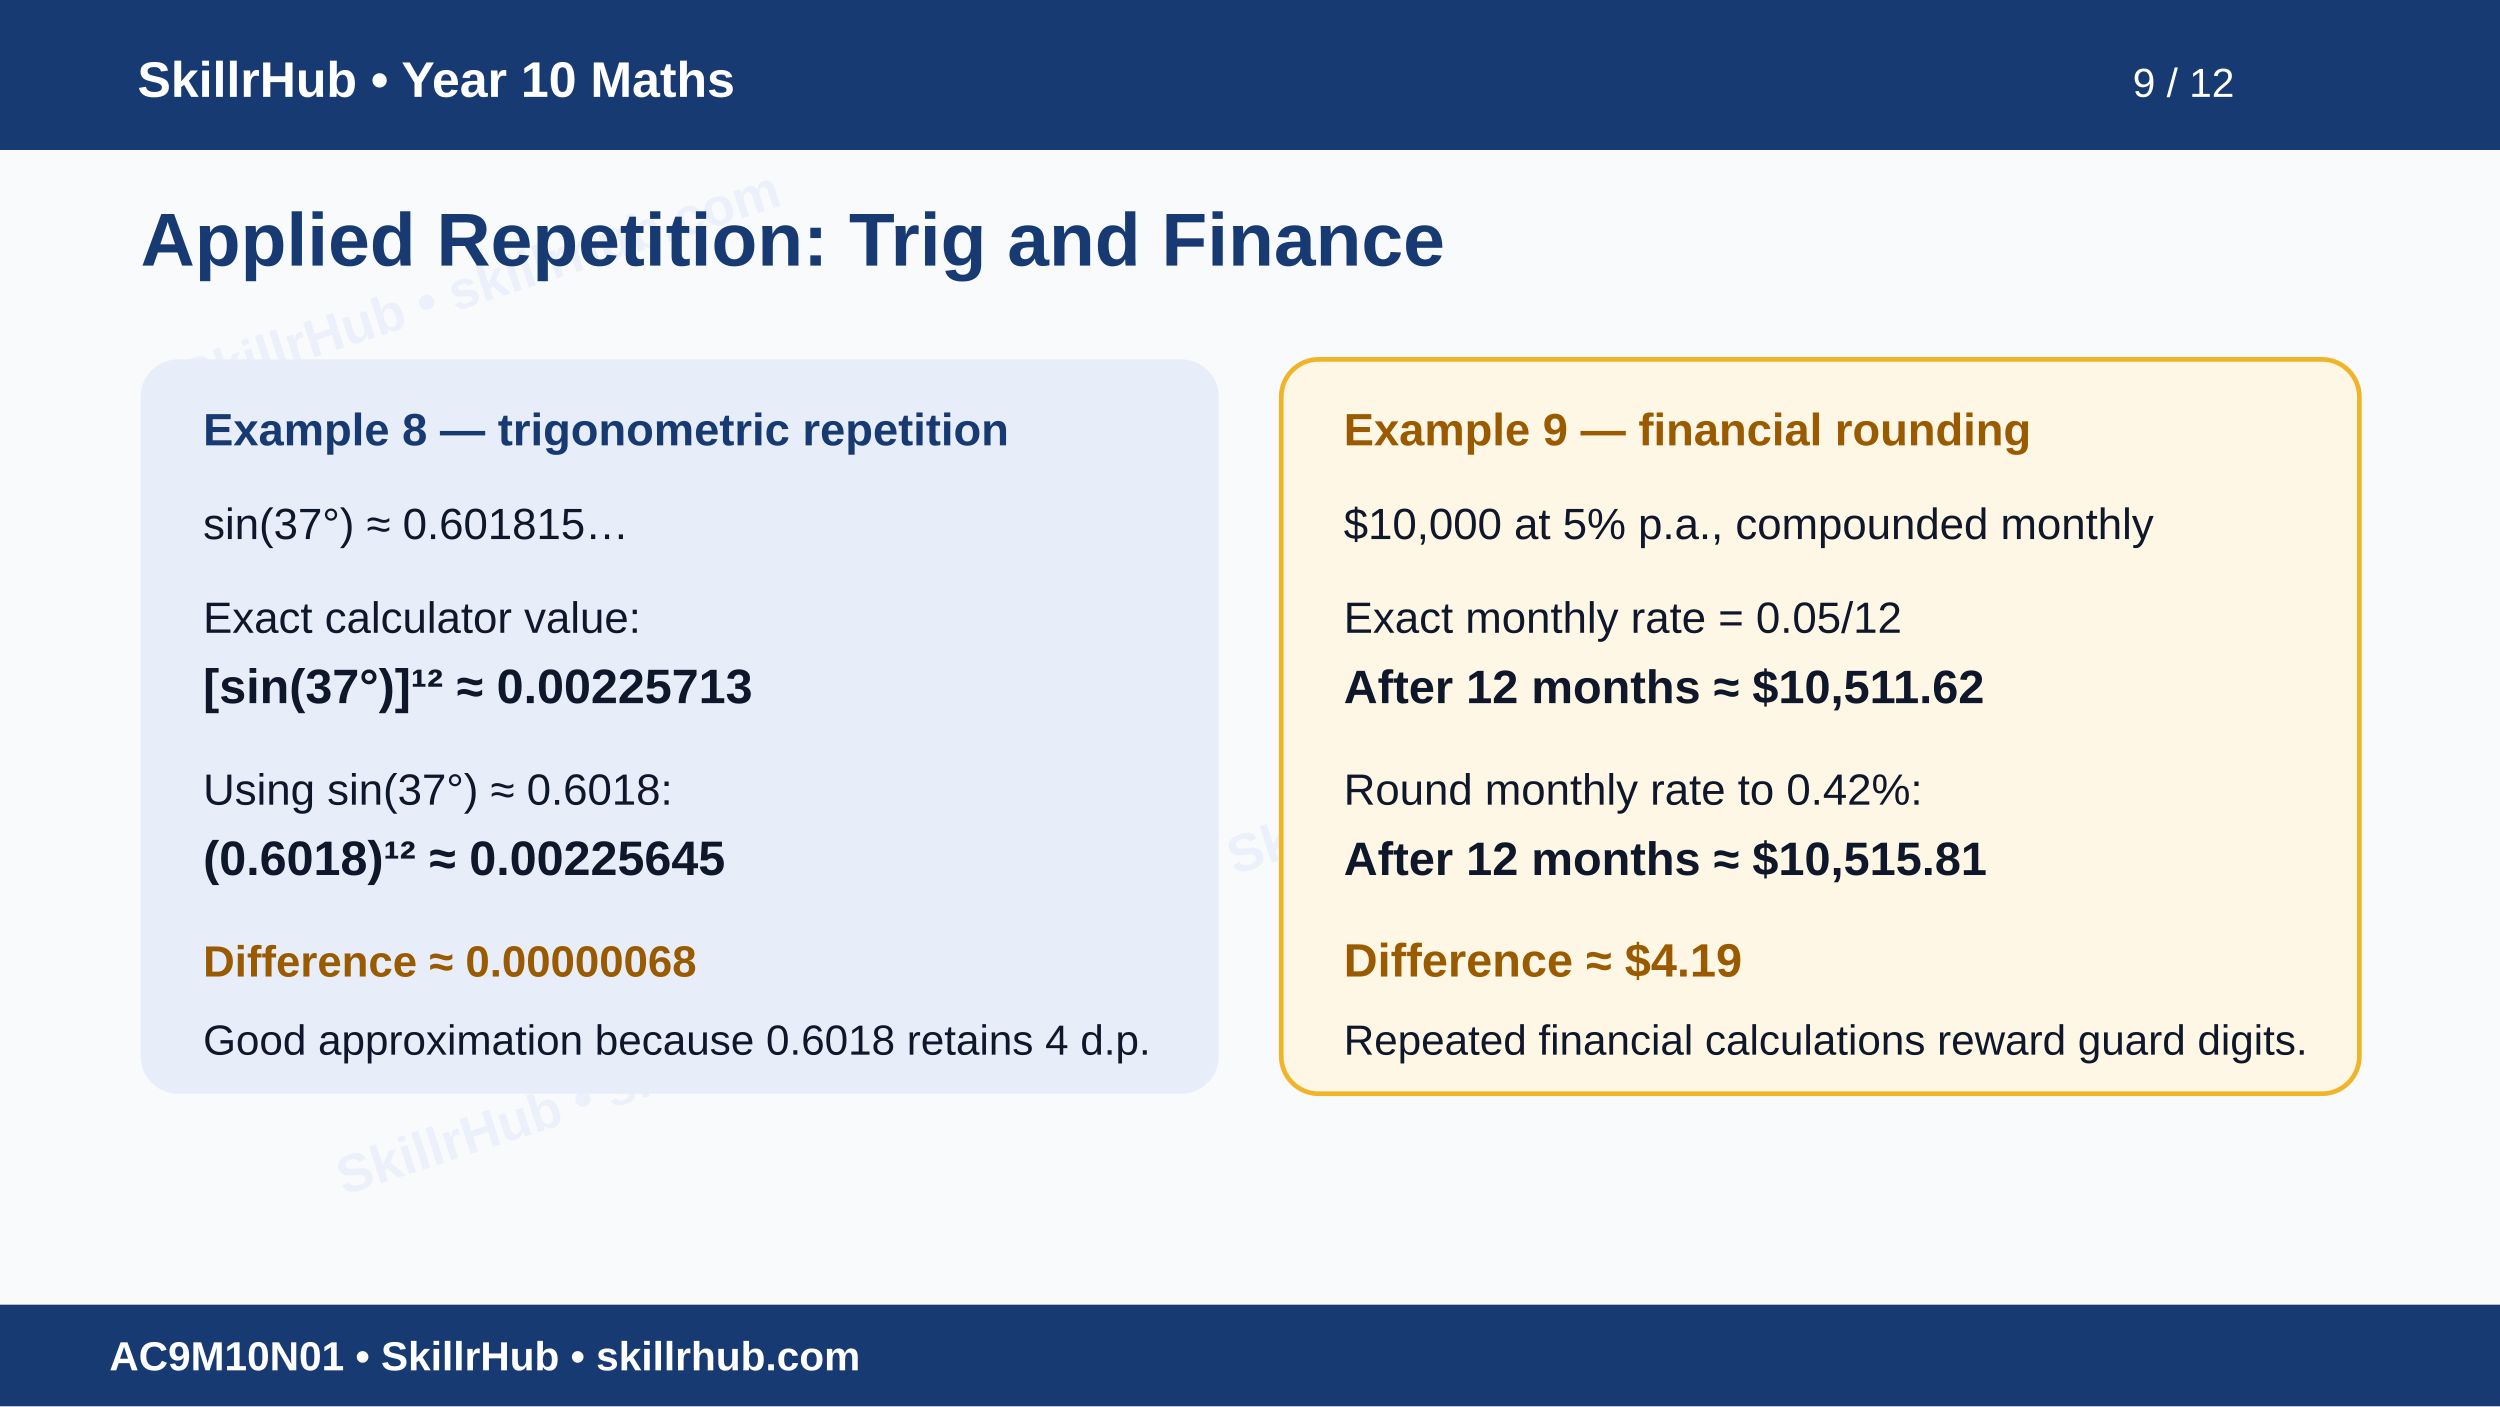
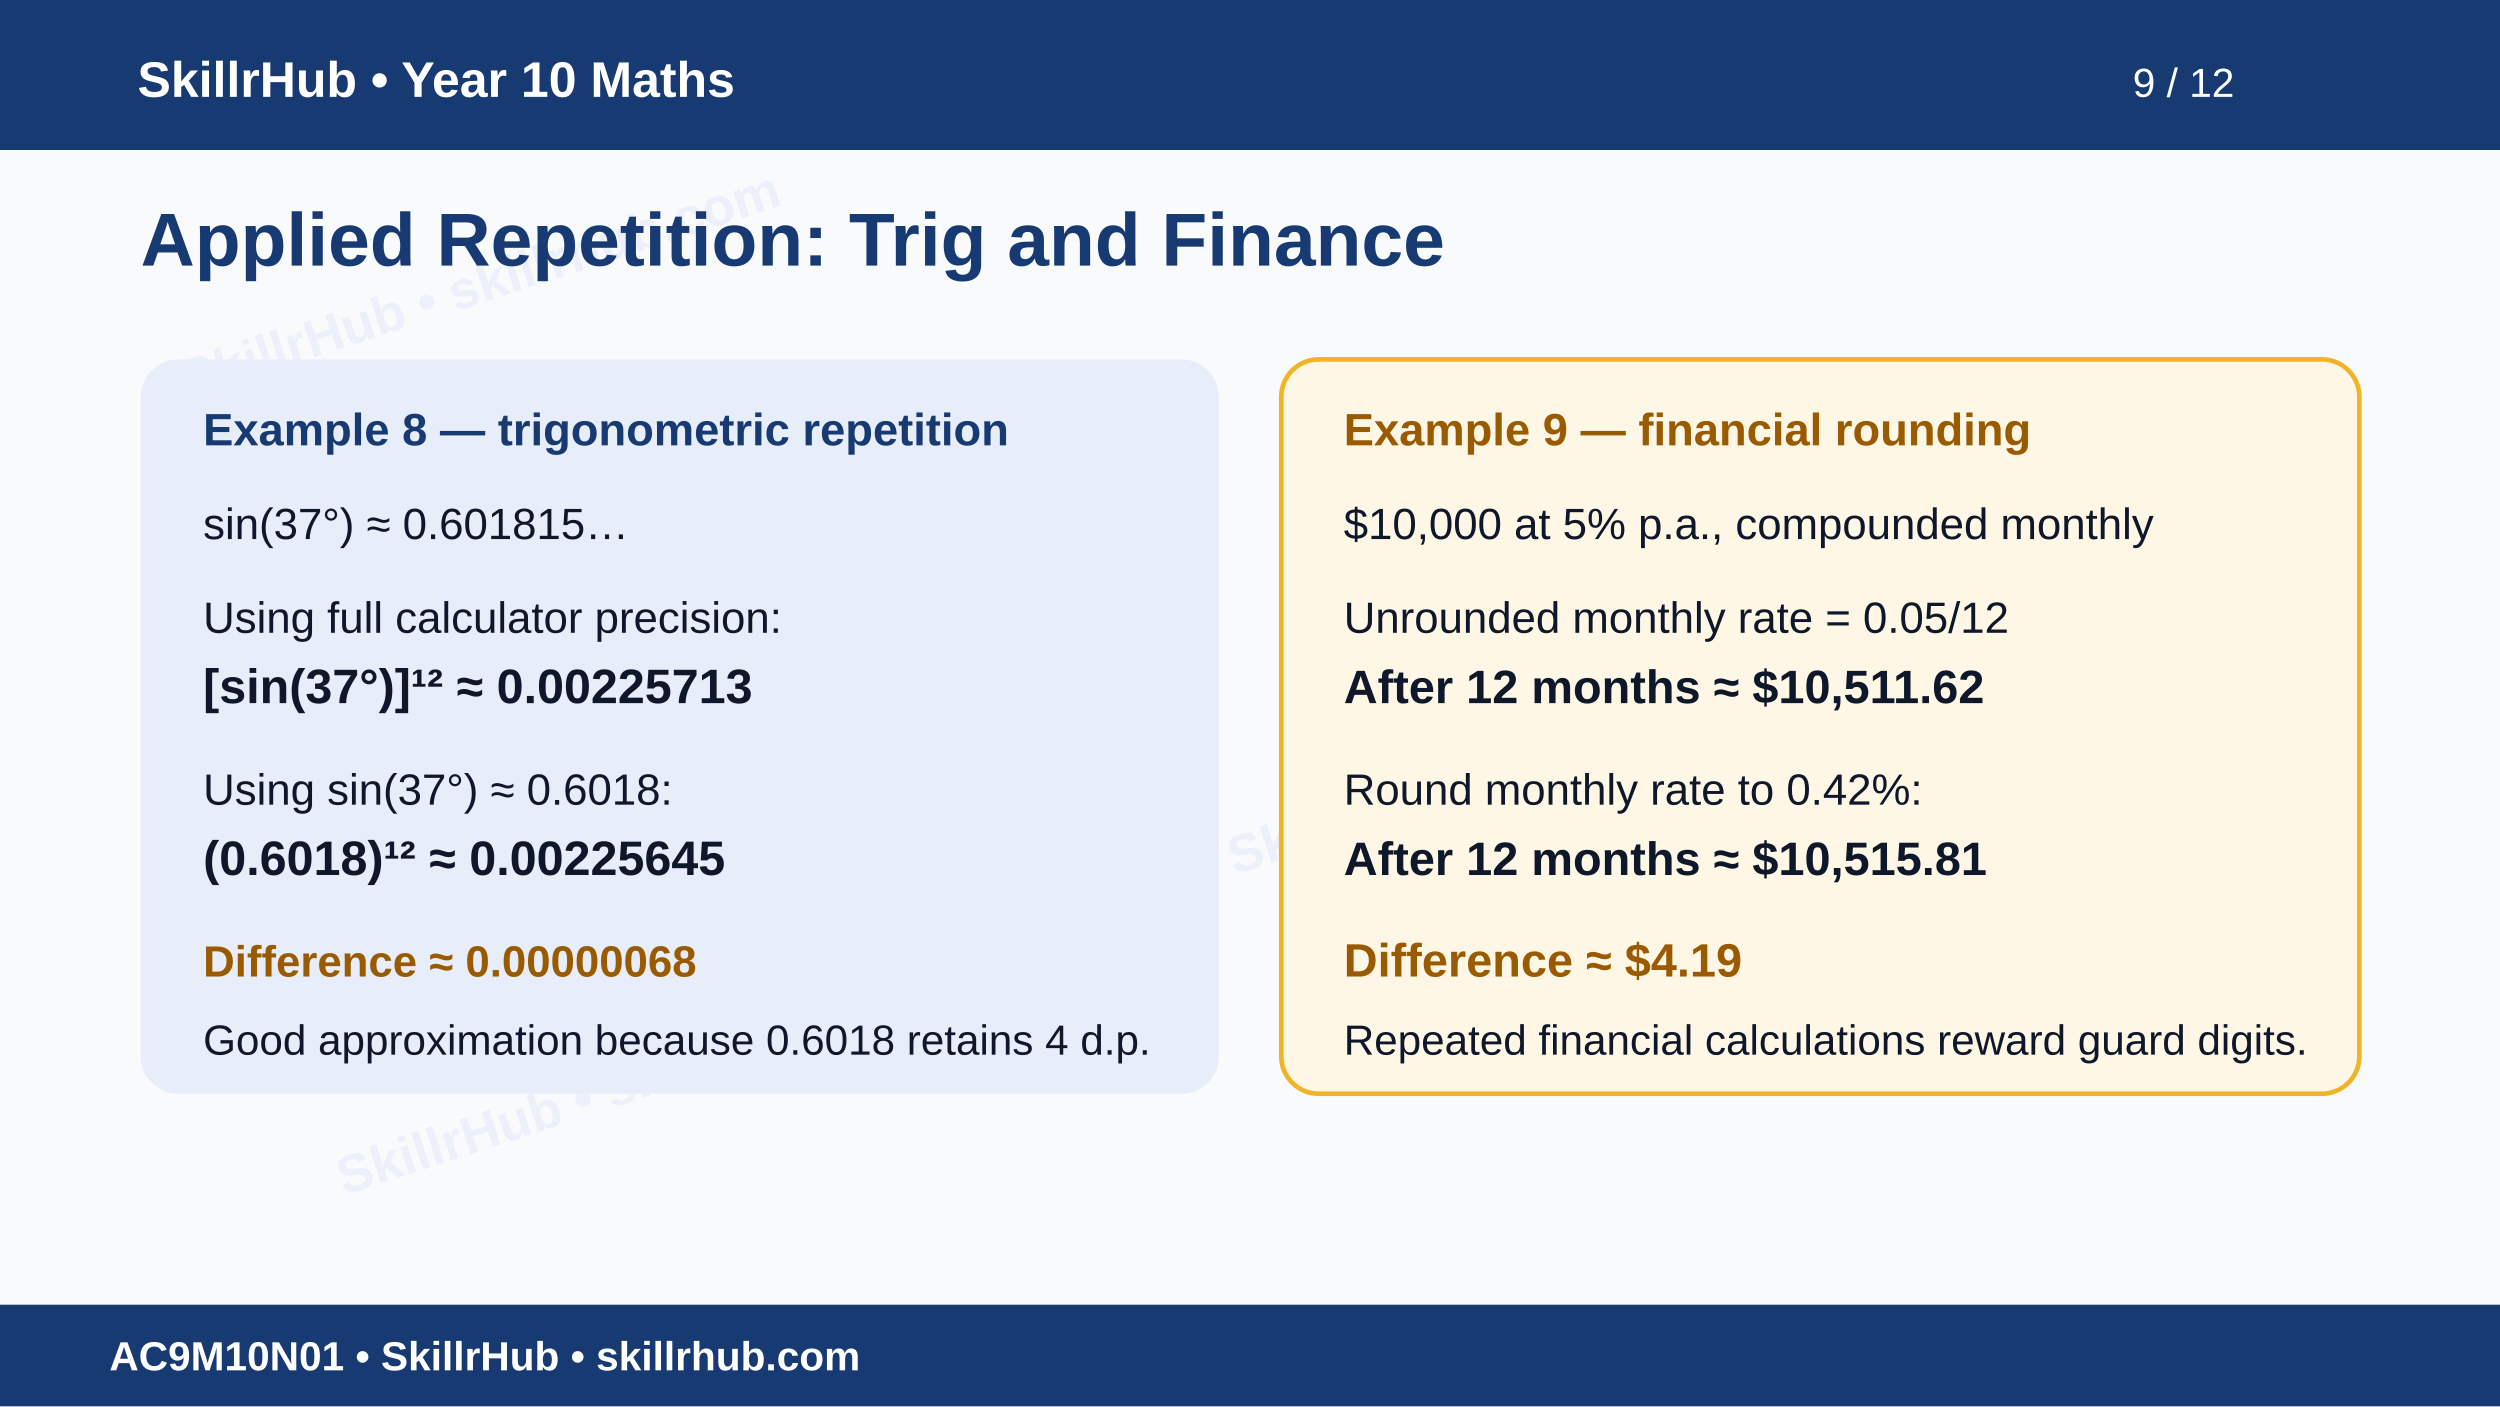
<svg xmlns="http://www.w3.org/2000/svg" width="1600" height="900" viewBox="0 0 1600 900" role="img" aria-labelledby="title desc">
  <rect width="1600" height="900" fill="#f8fafc" />
  <g opacity=".055" fill="#1d4ed8" font-family="Arial,Helvetica,sans-serif" font-size="34" font-weight="700">
    <text x="120" y="255" transform="rotate(-18 120 255)">SkillrHub • skillrhub.com</text>
    <text x="790" y="560" transform="rotate(-18 790 560)">SkillrHub • skillrhub.com</text>
    <text x="220" y="765" transform="rotate(-18 220 765)">SkillrHub • skillrhub.com</text>
  </g>
  <rect width="1600" height="96" fill="#173a72" />
  <text x="88" y="62" fill="#fff" font-family="Arial,Helvetica,sans-serif" font-size="32" font-weight="700">SkillrHub • Year 10 Maths</text>
  <text x="1430" y="62" text-anchor="end" fill="#fff" font-family="Arial,Helvetica,sans-serif" font-size="26">9 / 12</text>
  <text x="90" y="170" fill="#173a72" font-family="Arial,Helvetica,sans-serif" font-size="48" font-weight="700">Applied Repetition: Trig and Finance</text>
  <rect x="90" y="230" width="690" height="470" rx="24" fill="#e8eef9" />
  <text x="130" y="285" fill="#173a72" font-family="Arial,Helvetica,sans-serif" font-size="29" font-weight="700">Example 8 — trigonometric repetition</text>
  <text x="130" y="345" fill="#0f172a" font-family="Arial,Helvetica,sans-serif" font-size="28">sin(37°) ≈ 0.601815…</text>
-   <text x="130" y="405" fill="#0f172a" font-family="Arial,Helvetica,sans-serif" font-size="28">Exact calculator value:</text>
+   <text x="130" y="405" fill="#0f172a" font-family="Arial,Helvetica,sans-serif" font-size="28">Using full calculator precision:</text>
  <text x="130" y="450" fill="#0f172a" font-family="Arial,Helvetica,sans-serif" font-size="31" font-weight="700">[sin(37°)]¹² ≈ 0.00225713</text>
  <text x="130" y="515" fill="#0f172a" font-family="Arial,Helvetica,sans-serif" font-size="28">Using sin(37°) ≈ 0.6018:</text>
  <text x="130" y="560" fill="#0f172a" font-family="Arial,Helvetica,sans-serif" font-size="31" font-weight="700">(0.6018)¹² ≈ 0.00225645</text>
  <text x="130" y="625" fill="#9a5b00" font-family="Arial,Helvetica,sans-serif" font-size="28" font-weight="700">Difference ≈ 0.00000068</text>
  <text x="130" y="675" fill="#0f172a" font-family="Arial,Helvetica,sans-serif" font-size="27">Good approximation because 0.6018 retains 4 d.p.</text>
  <rect x="820" y="230" width="690" height="470" rx="24" fill="#fff7e6" stroke="#f0b429" stroke-width="3" />
  <text x="860" y="285" fill="#9a5b00" font-family="Arial,Helvetica,sans-serif" font-size="29" font-weight="700">Example 9 — financial rounding</text>
  <text x="860" y="345" fill="#0f172a" font-family="Arial,Helvetica,sans-serif" font-size="28">$10,000 at 5% p.a., compounded monthly</text>
-   <text x="860" y="405" fill="#0f172a" font-family="Arial,Helvetica,sans-serif" font-size="28">Exact monthly rate = 0.05/12</text>
+   <text x="860" y="405" fill="#0f172a" font-family="Arial,Helvetica,sans-serif" font-size="28">Unrounded monthly rate = 0.05/12</text>
  <text x="860" y="450" fill="#0f172a" font-family="Arial,Helvetica,sans-serif" font-size="30" font-weight="700">After 12 months ≈ $10,511.62</text>
  <text x="860" y="515" fill="#0f172a" font-family="Arial,Helvetica,sans-serif" font-size="28">Round monthly rate to 0.42%:</text>
  <text x="860" y="560" fill="#0f172a" font-family="Arial,Helvetica,sans-serif" font-size="30" font-weight="700">After 12 months ≈ $10,515.81</text>
  <text x="860" y="625" fill="#9a5b00" font-family="Arial,Helvetica,sans-serif" font-size="30" font-weight="700">Difference ≈ $4.19</text>
  <text x="860" y="675" fill="#0f172a" font-family="Arial,Helvetica,sans-serif" font-size="27">Repeated financial calculations reward guard digits.</text>
  <rect y="835" width="1600" height="65" fill="#173a72" />
  <text x="70" y="877" fill="#fff" font-family="Arial,Helvetica,sans-serif" font-size="26" font-weight="700">AC9M10N01 • SkillrHub • skillrhub.com</text>
</svg>
